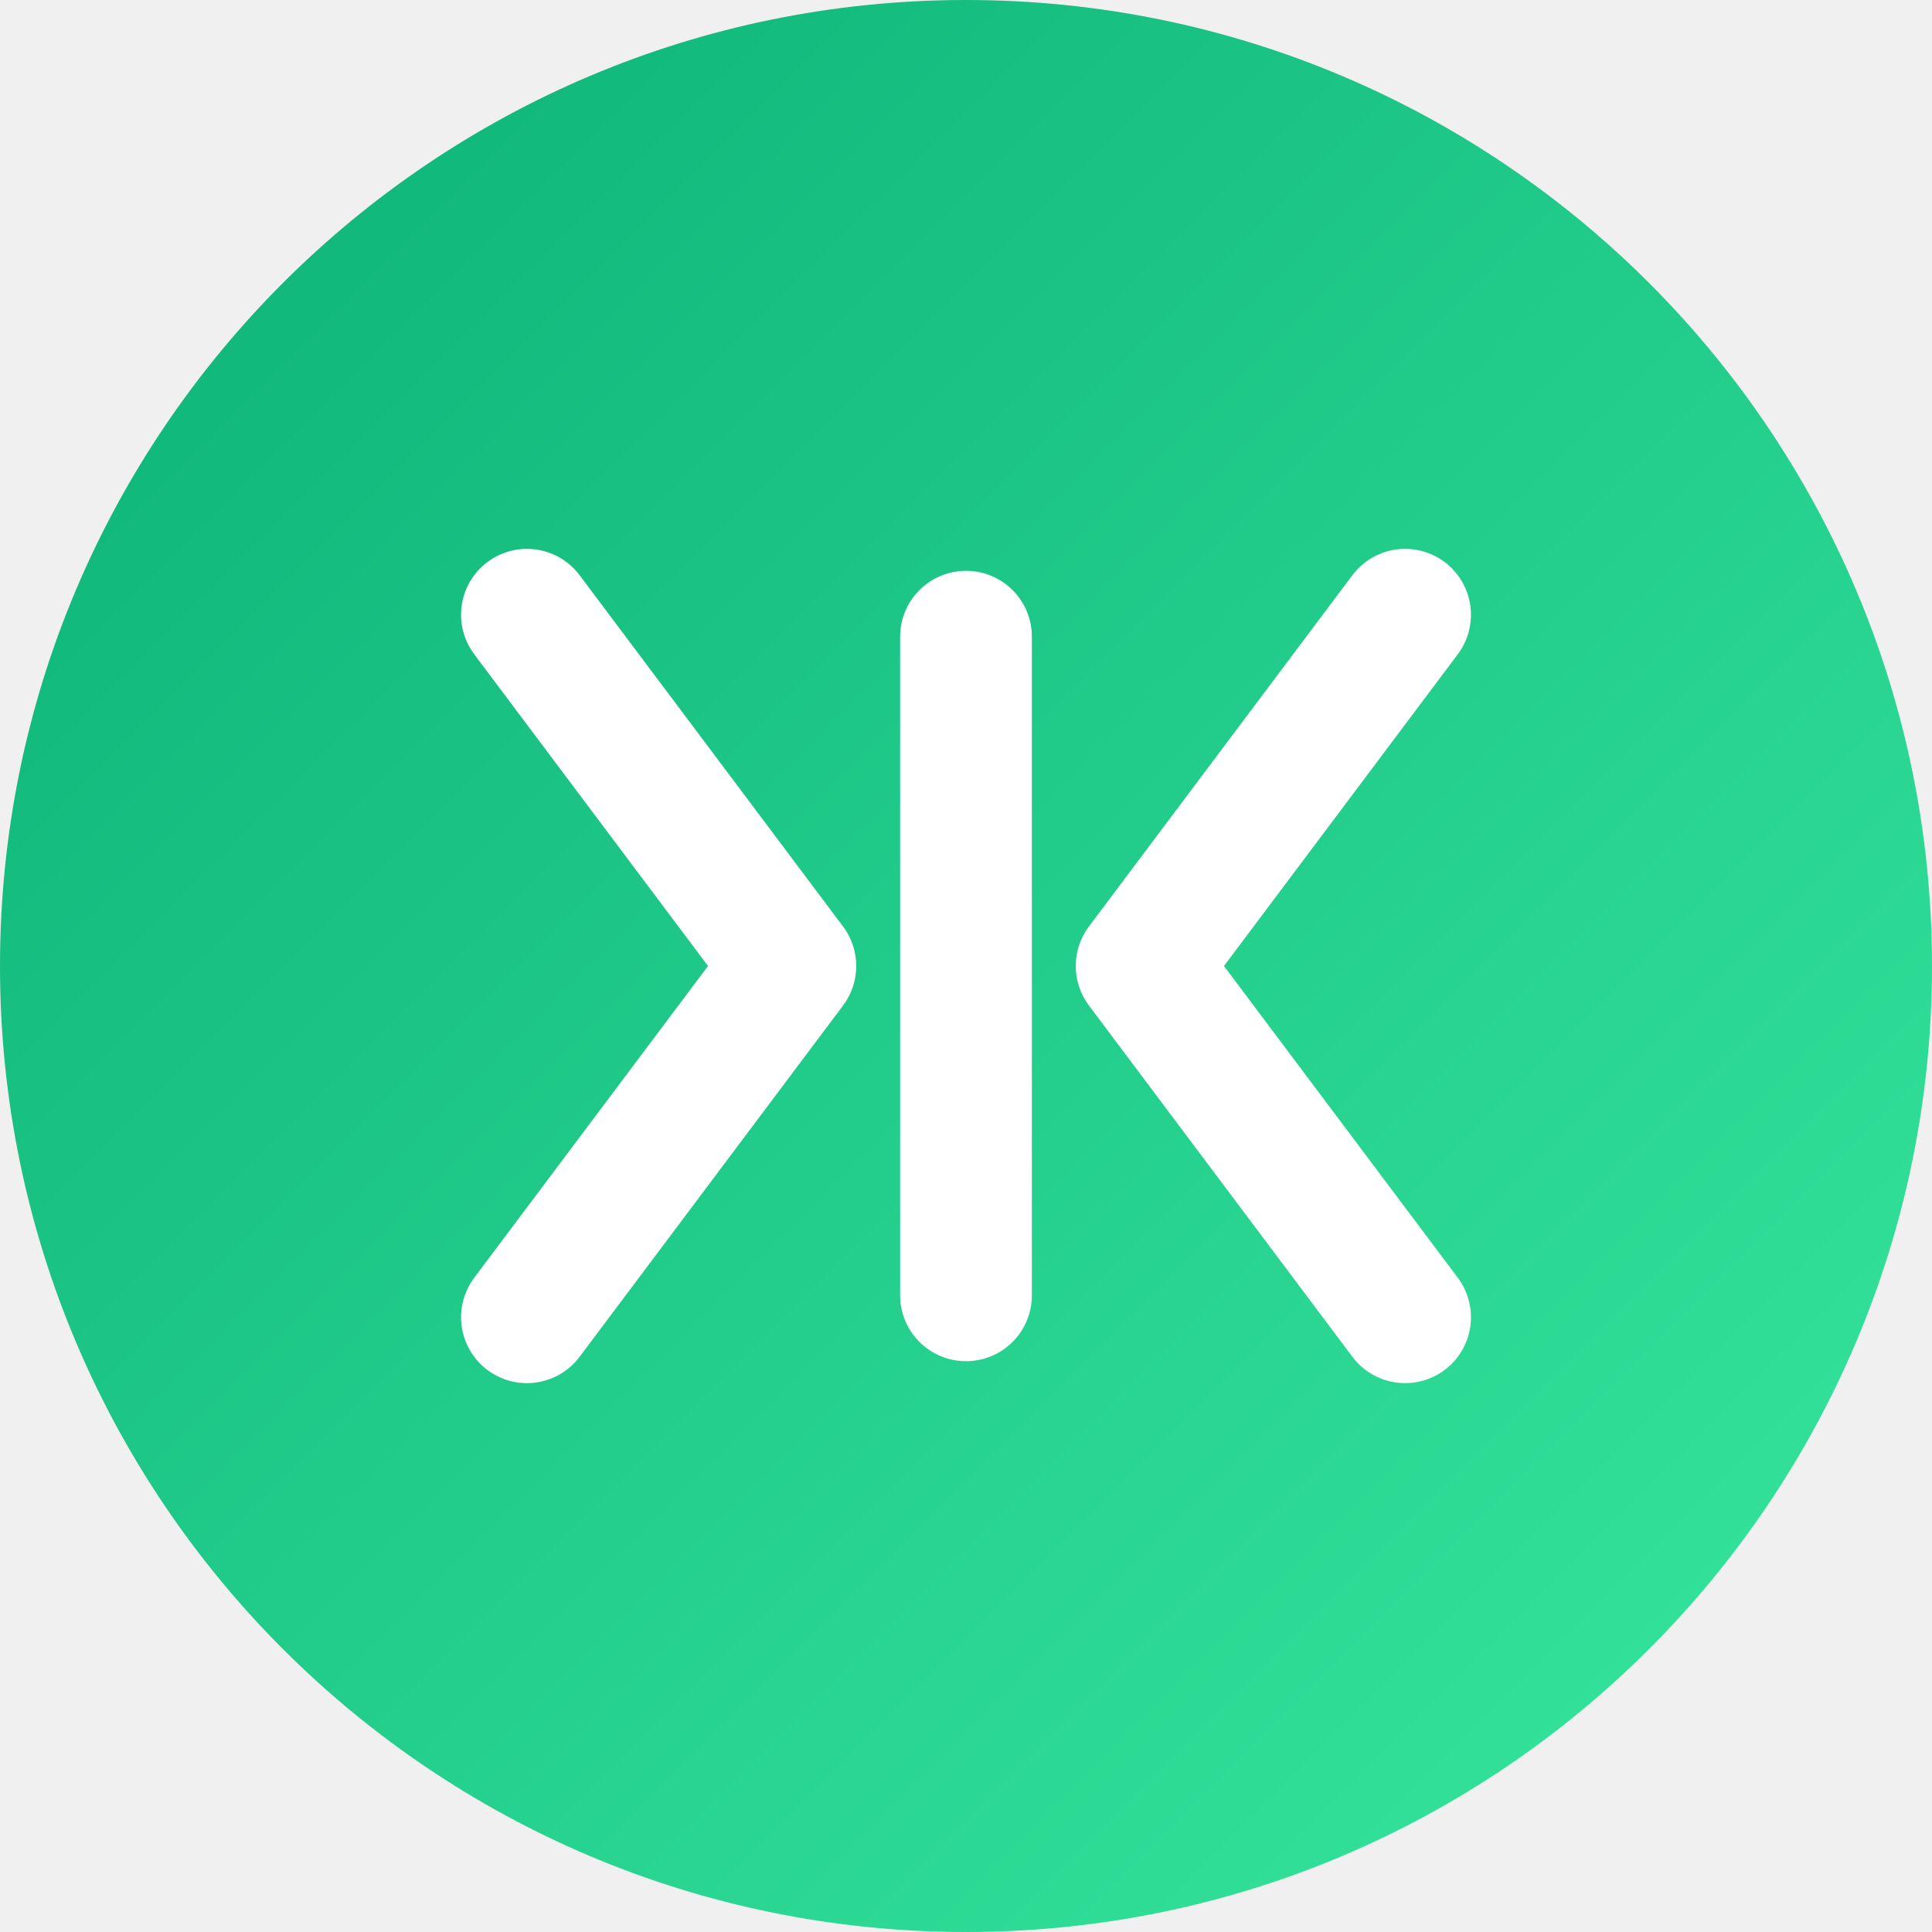
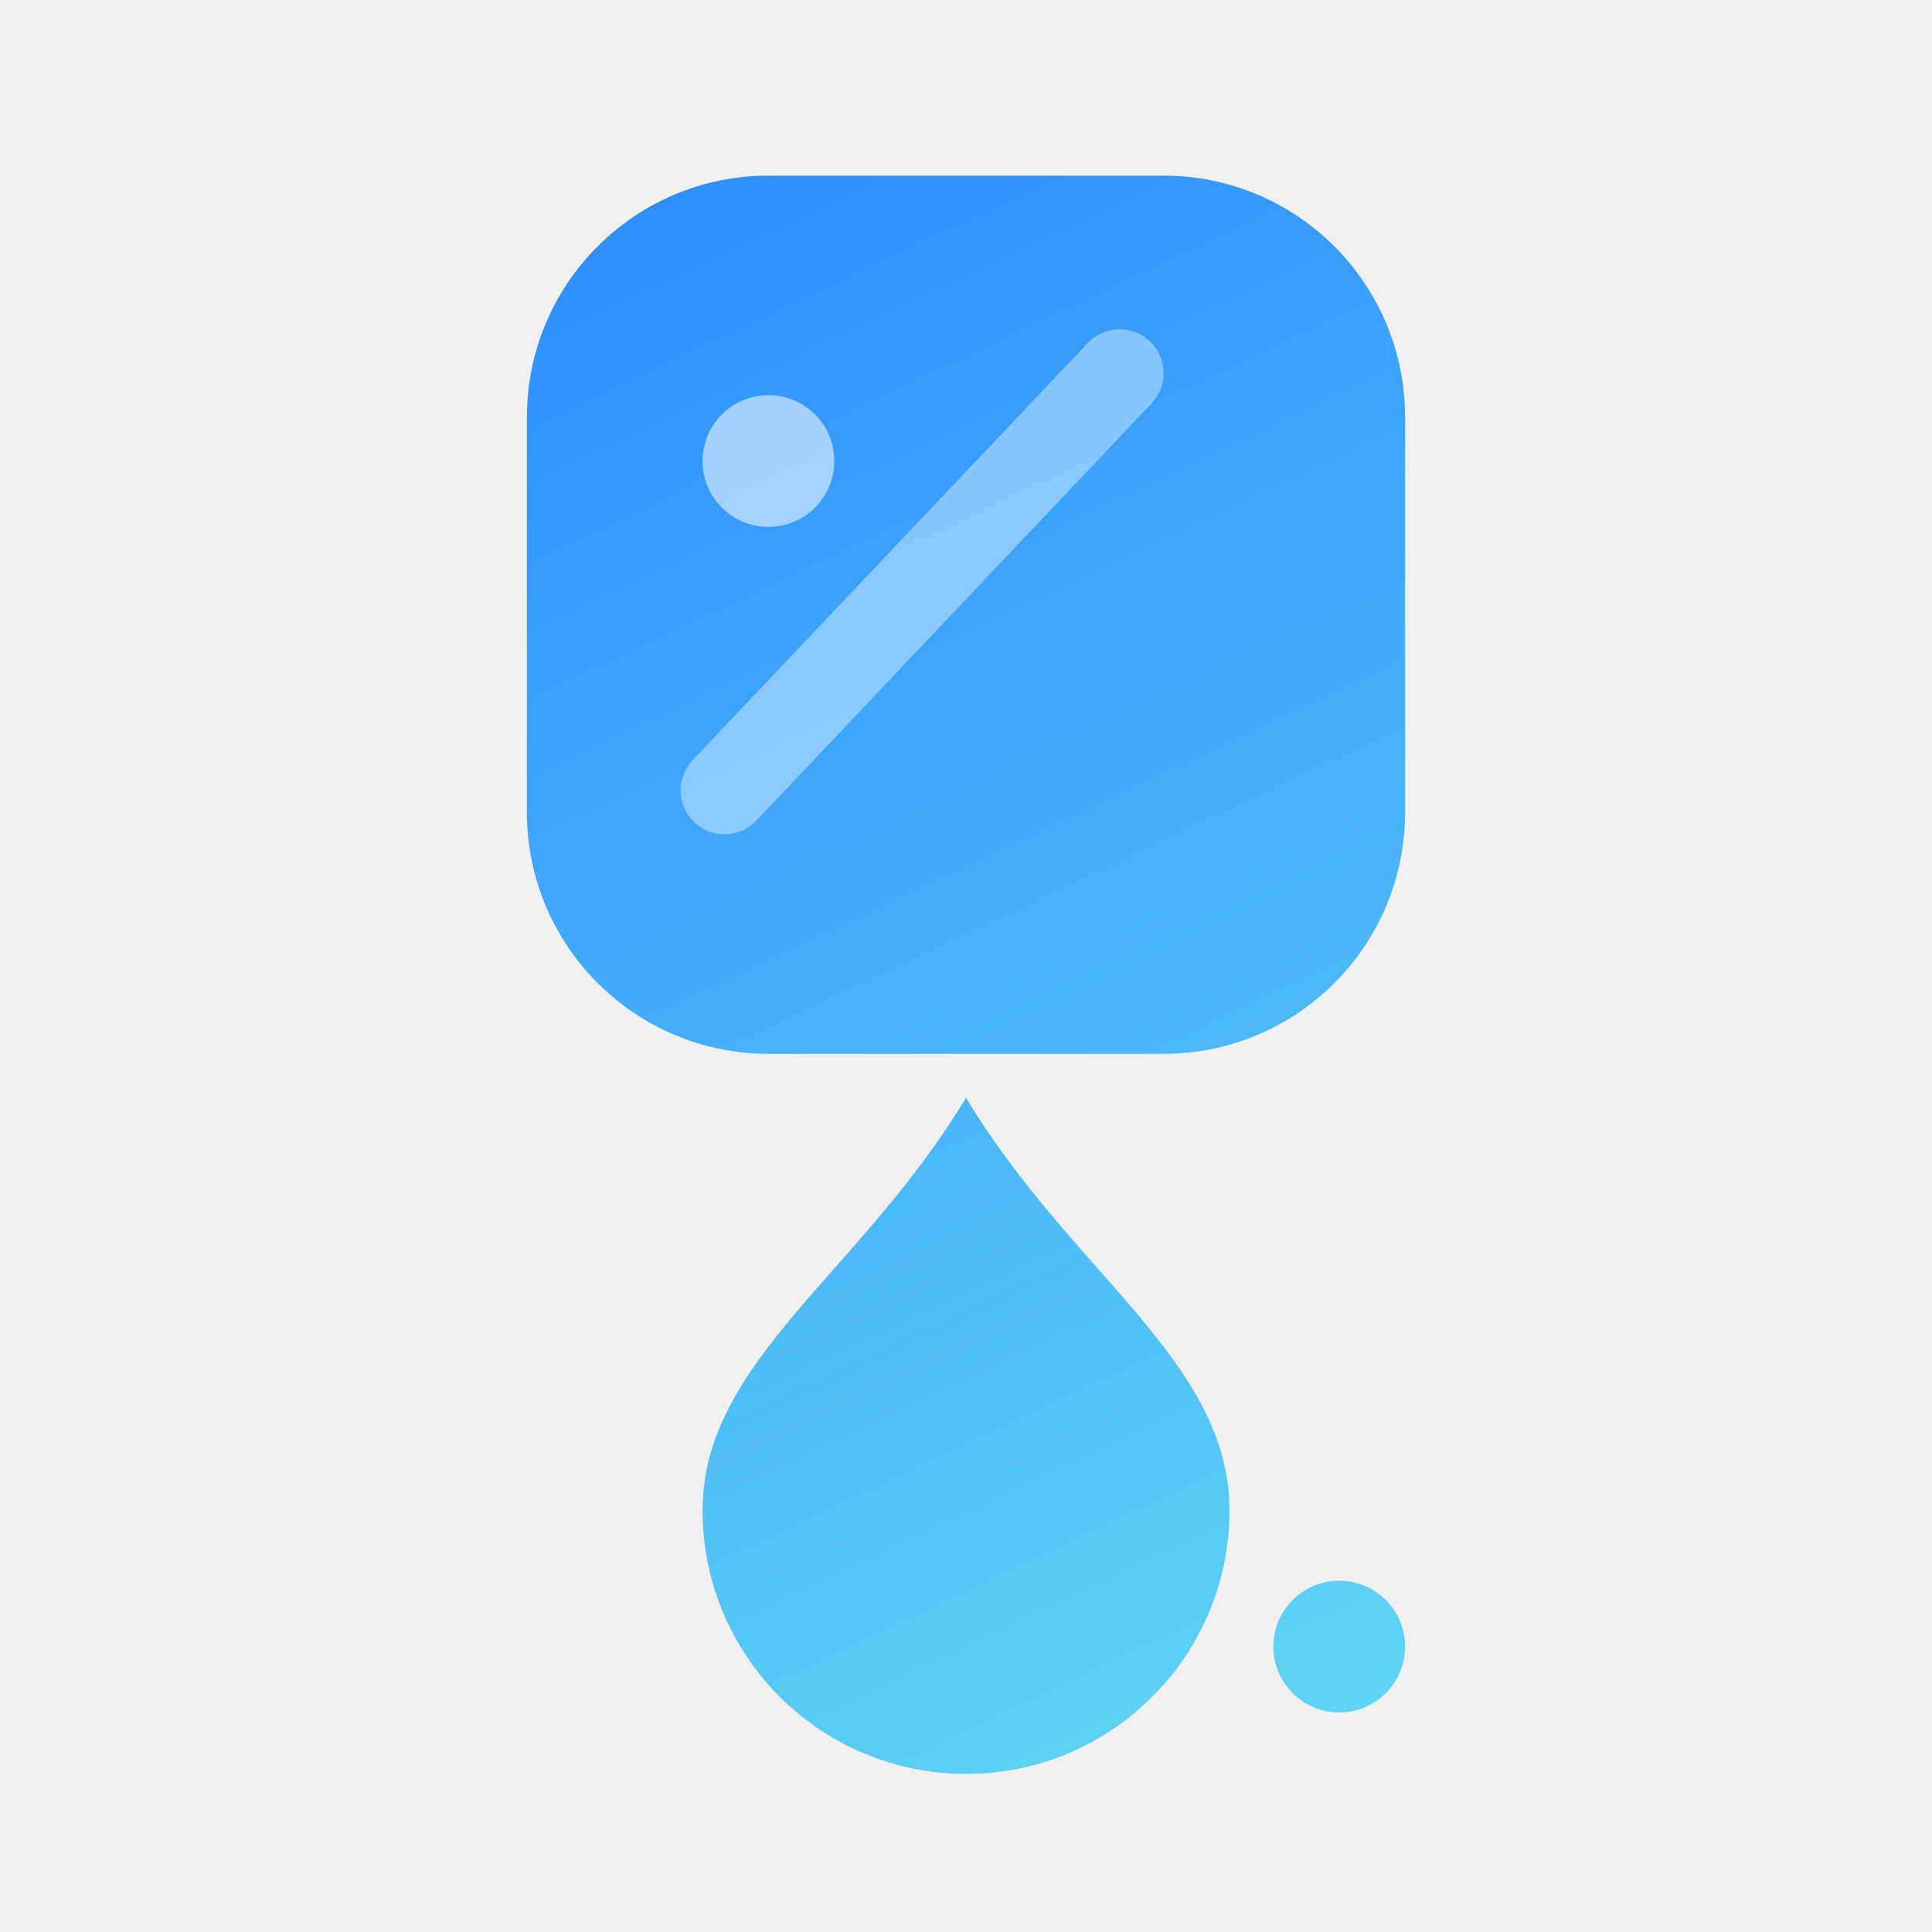
<svg xmlns="http://www.w3.org/2000/svg" version="1.1" width="44" height="44">
  <svg width="44" height="44" viewBox="0 0 44 44" fill="none">
    <defs>
-       <linearGradient id="hlFav" x1="4" y1="4" x2="40" y2="40" gradientUnits="userSpaceOnUse">
-         <stop stop-color="#0FB57A" />
-         <stop offset="1" stop-color="#34E39B" />
+       <linearGradient id="hlFav" x1="12" y1="4" x2="30" y2="42" gradientUnits="userSpaceOnUse">
+         <stop stop-color="#2B8CFF" />
+         <stop offset="1" stop-color="#63D8F2" />
      </linearGradient>
    </defs>
-     <rect width="44" height="44" rx="22" fill="url(#hlFav)" />
-     <path d="M12 14 L18 22 L12 30" fill="none" stroke="#FFFFFF" stroke-width="3" stroke-linecap="round" stroke-linejoin="round" />
-     <rect x="20.5" y="13" width="3" height="18" rx="1.5" fill="#FFFFFF" />
-     <path d="M32 14 L26 22 L32 30" fill="none" stroke="#FFFFFF" stroke-width="3" stroke-linecap="round" stroke-linejoin="round" />
+     <rect x="12" y="4" width="20" height="20" rx="5.5" fill="url(#hlFav)" />
+     <path d="M22 25 C 24.4 29, 28 31, 28 34.4 A 6 6 0 1 1 16 34.4 C 16 31, 19.6 29, 22 25 Z" fill="url(#hlFav)" />
+     <circle cx="30.5" cy="37.5" r="1.5" fill="url(#hlFav)" />
+     <path d="M16.5 18 L 25.5 8.5" stroke="#FFFFFF" stroke-width="2" stroke-linecap="round" opacity="0.4" />
+     <circle cx="17.5" cy="10.5" r="1.5" fill="#FFFFFF" opacity="0.55" />
  </svg>
</svg>
